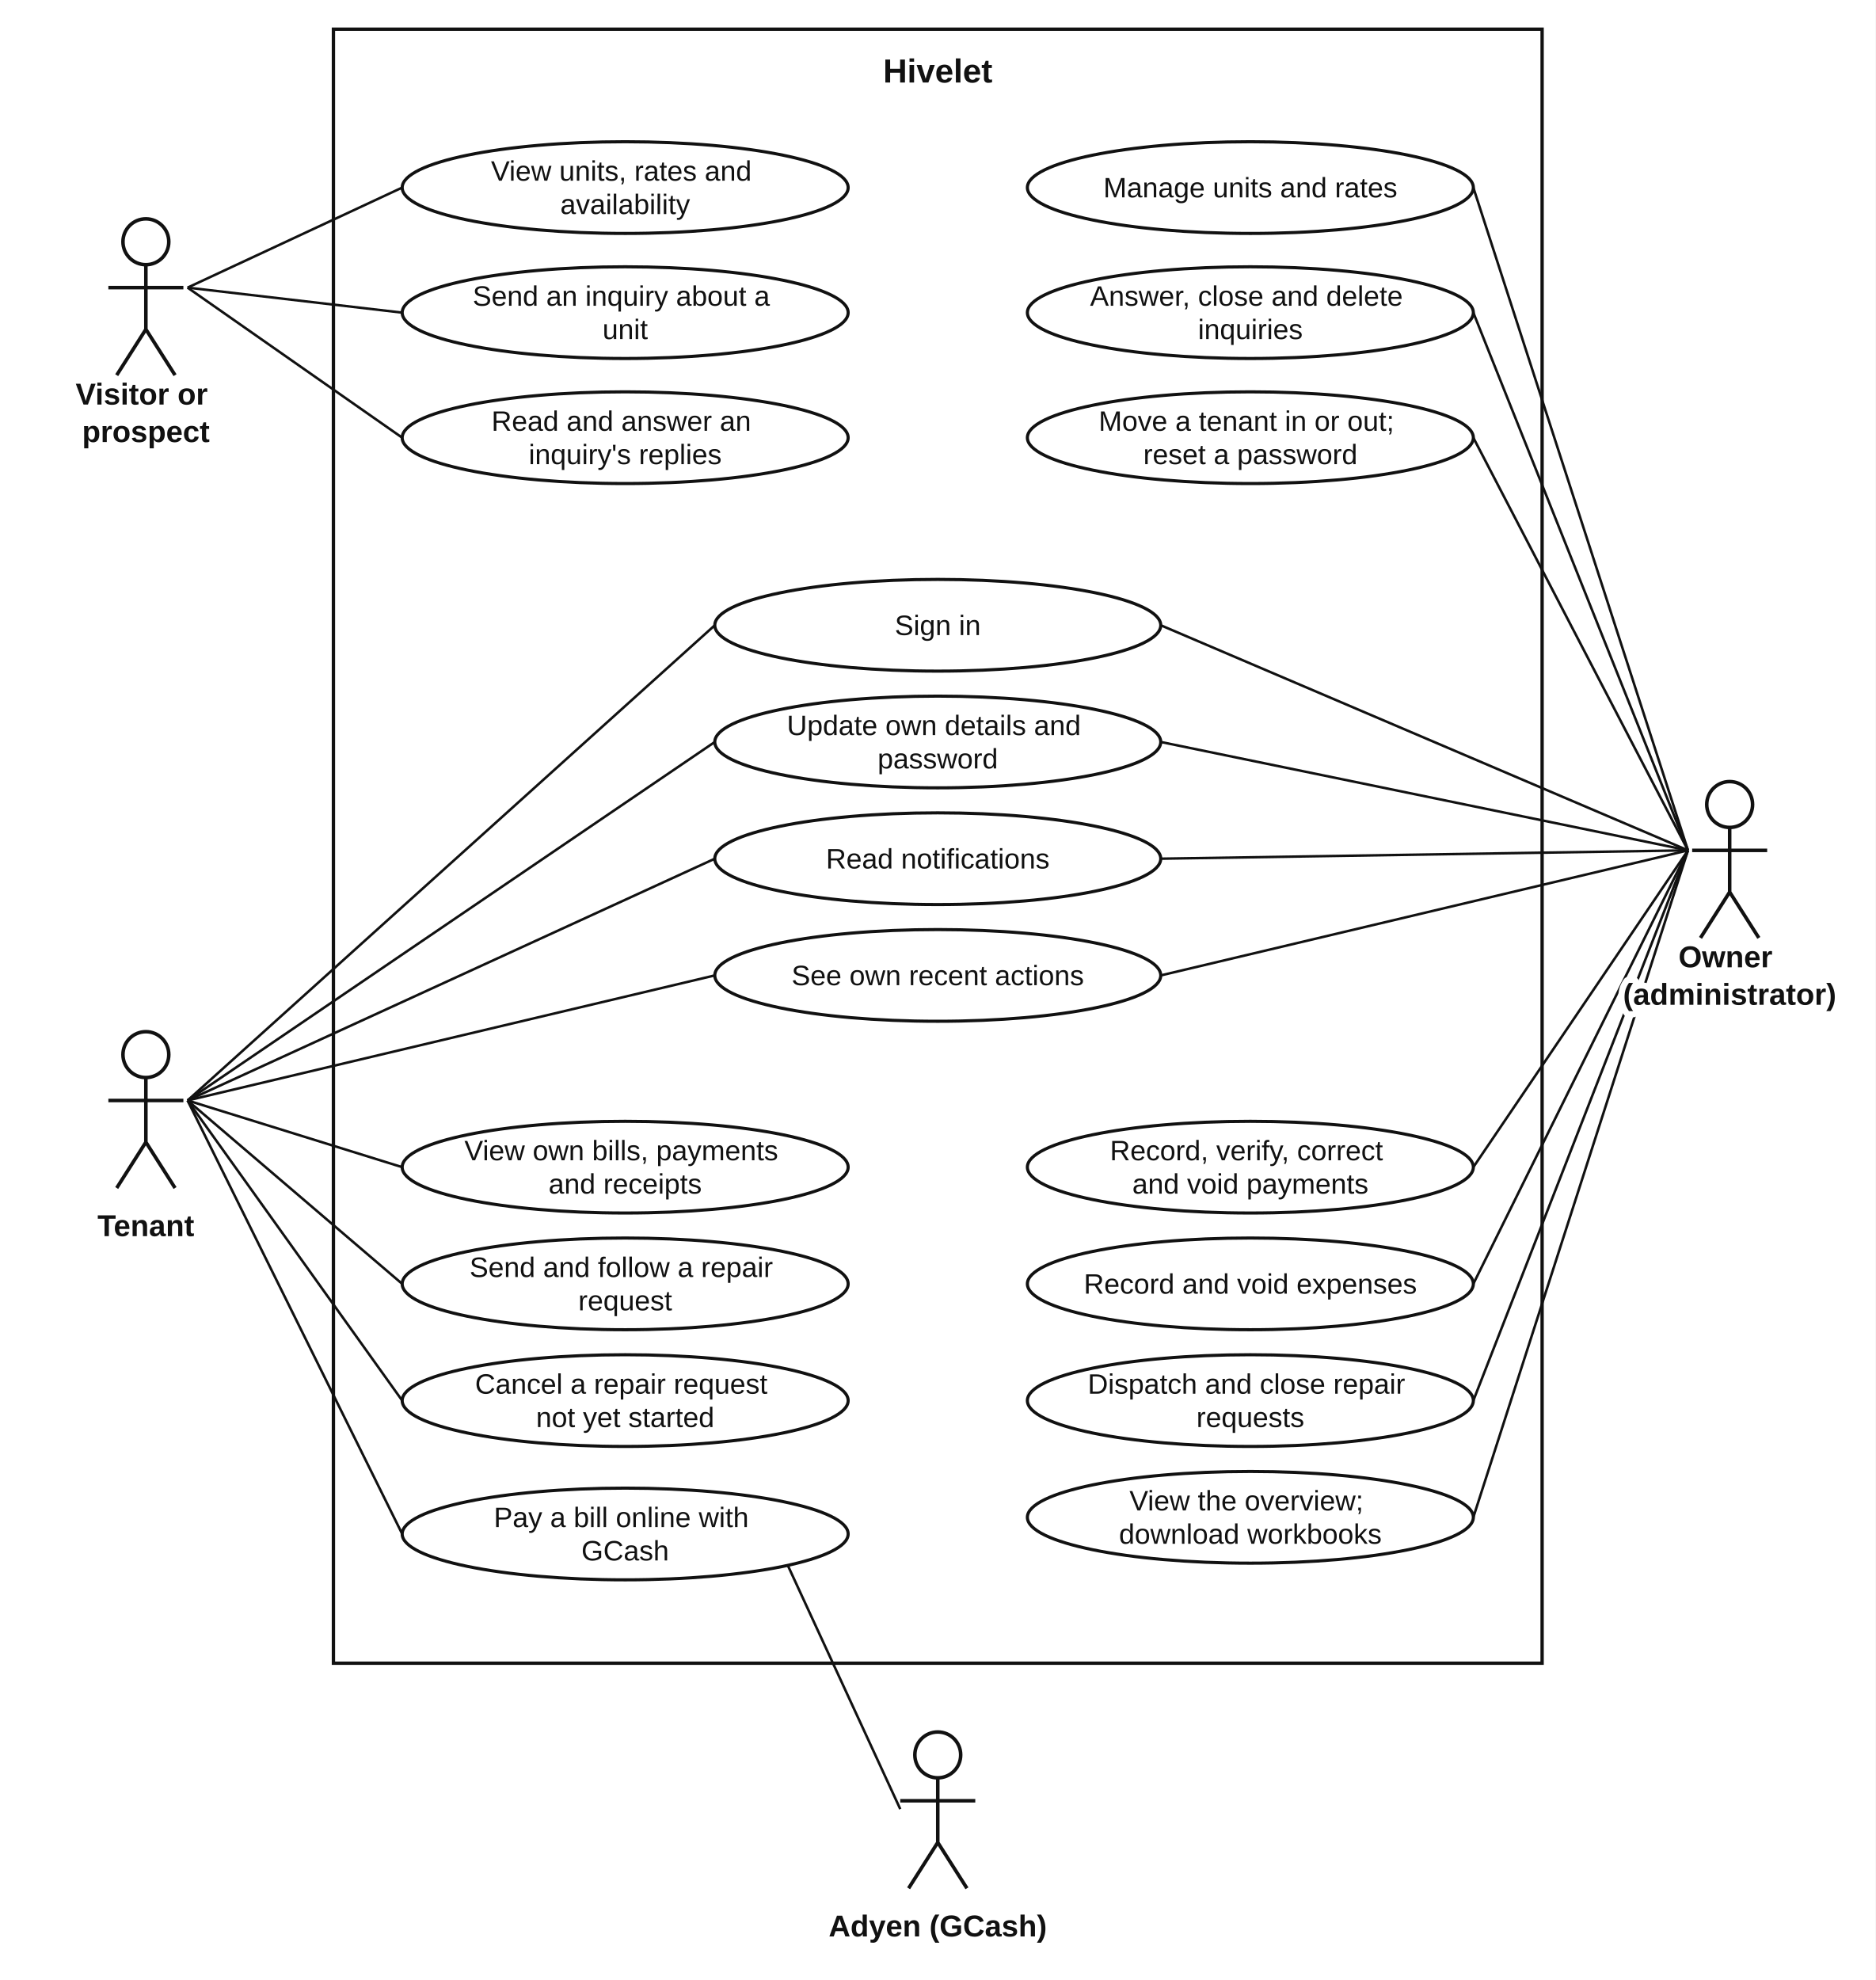
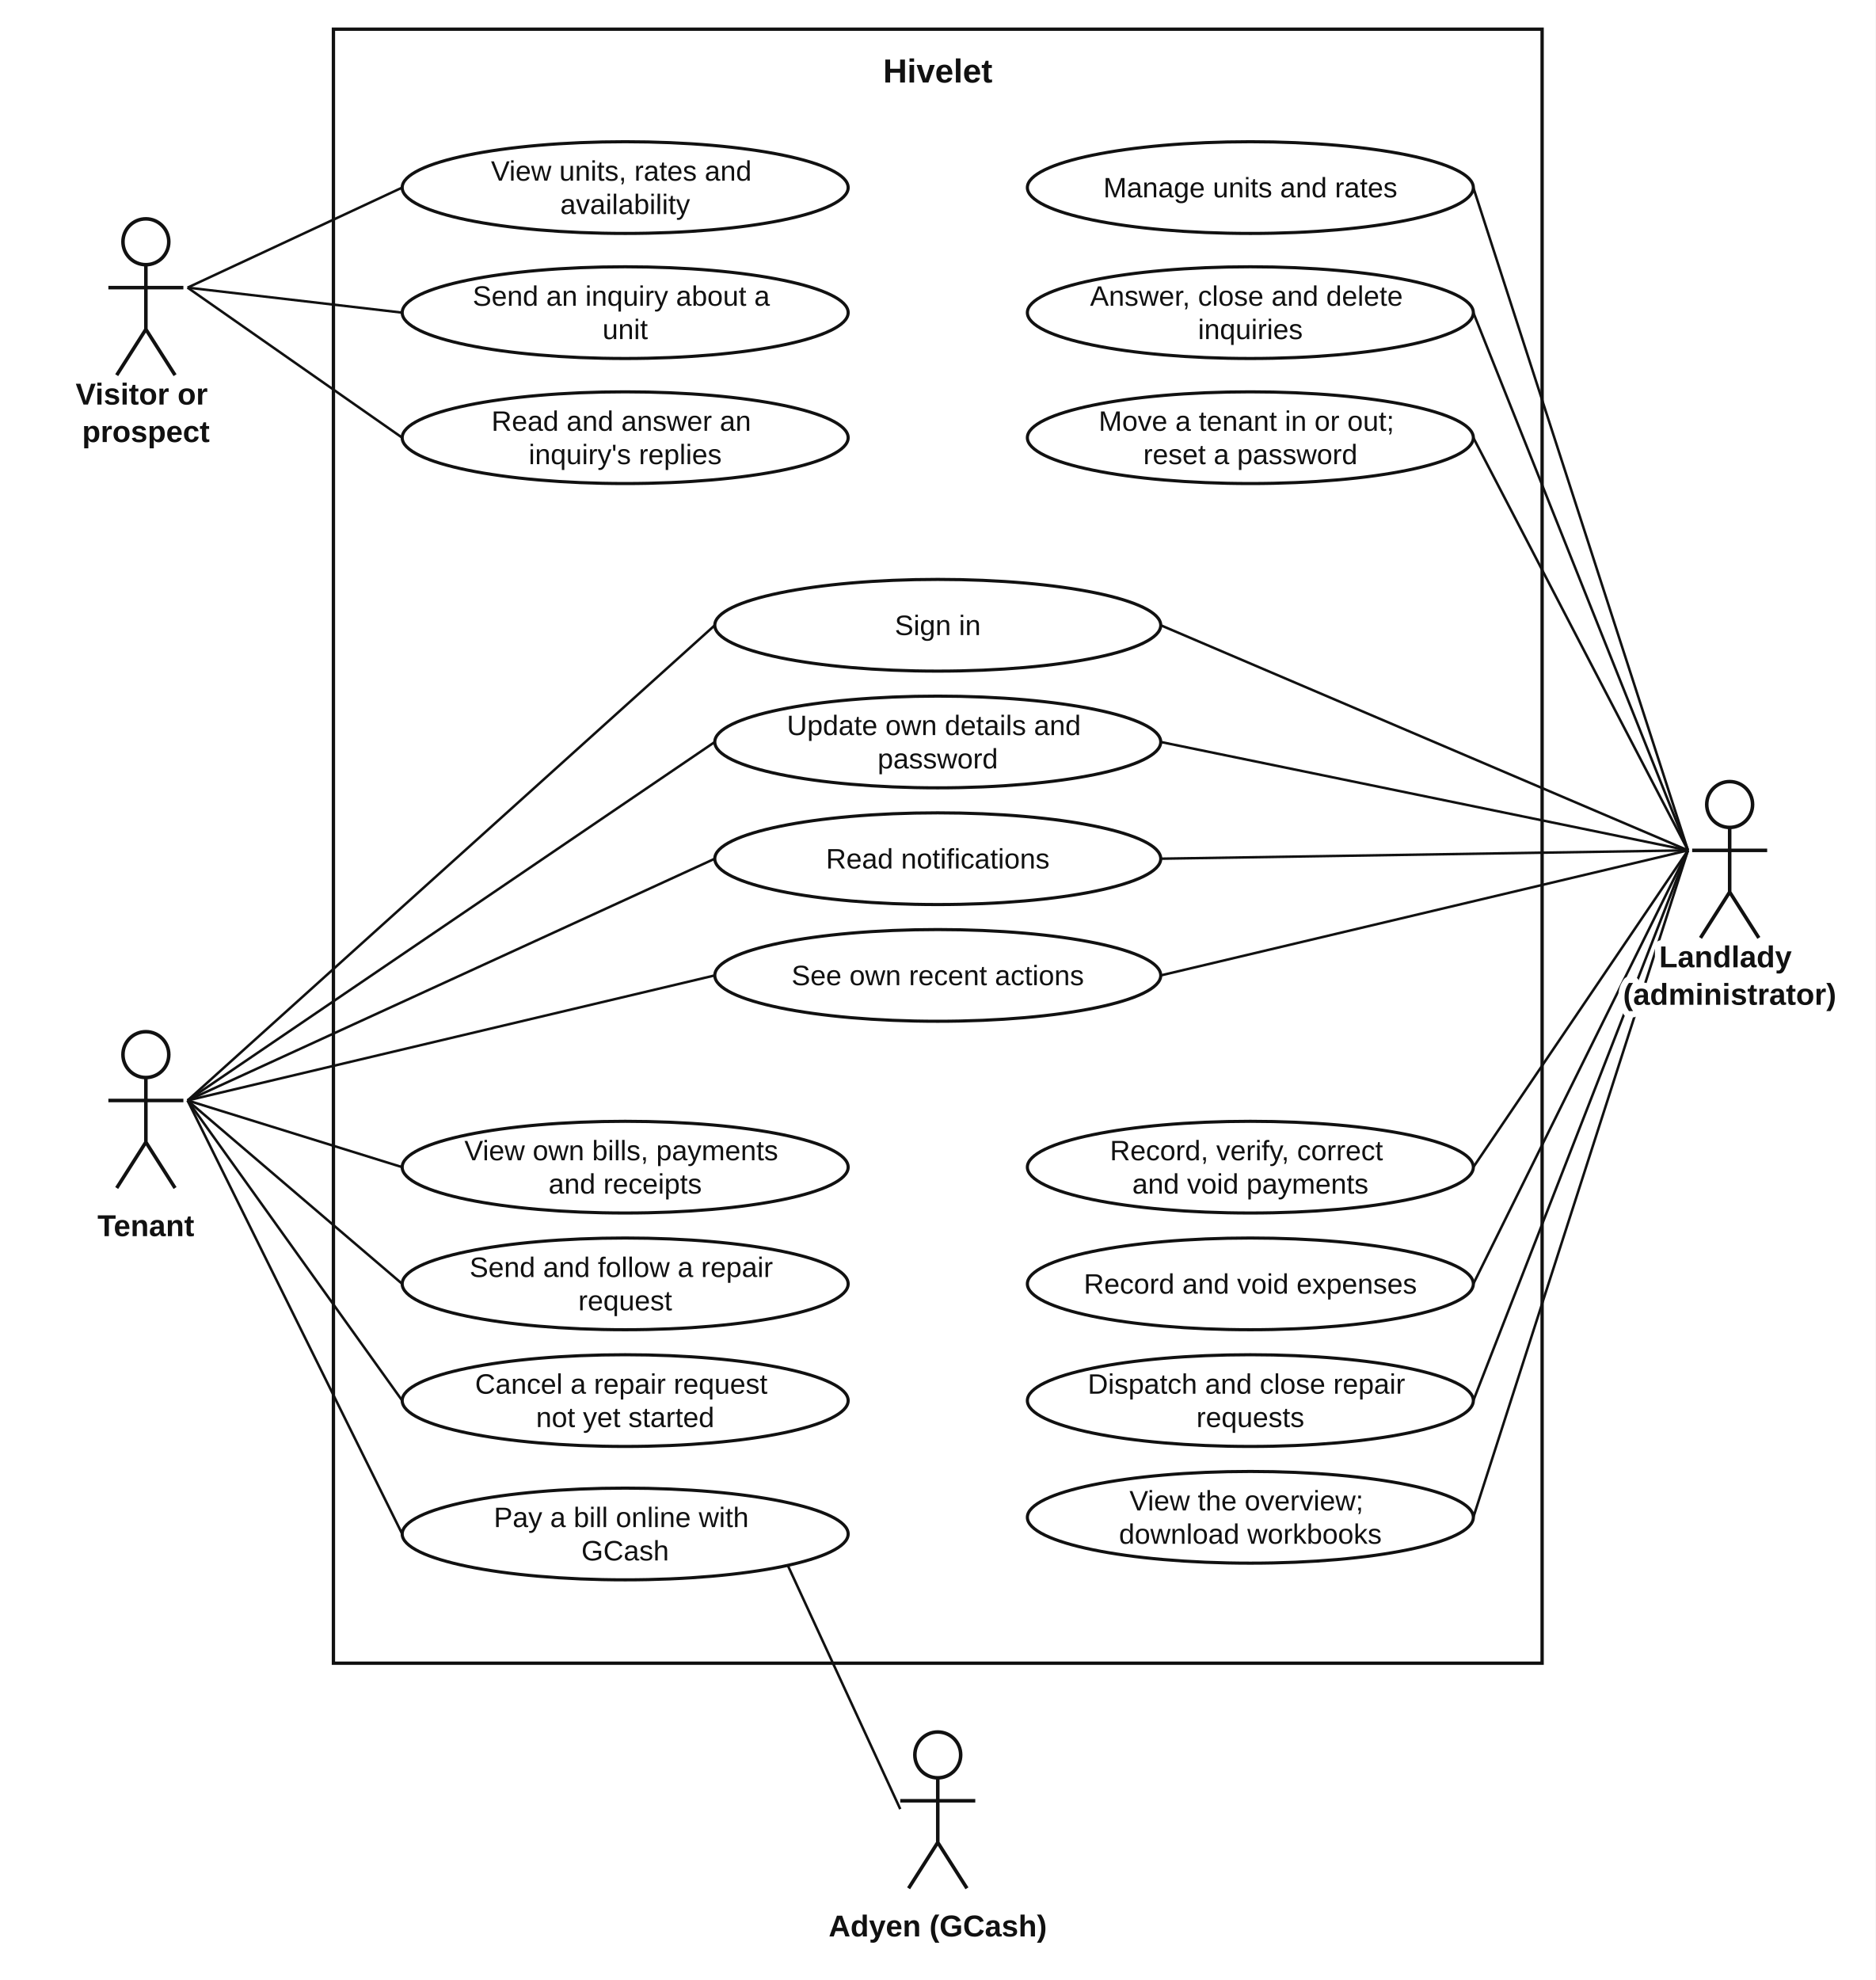
<svg xmlns="http://www.w3.org/2000/svg" width="900" height="950" viewBox="0 0 900 950">
  <rect width="900" height="950" fill="#fff" />
  <defs>
    <marker id="arr" viewBox="0 0 10 10" refX="9.5" refY="5" markerWidth="9" markerHeight="9" orient="auto-start-reverse" markerUnits="userSpaceOnUse">
      <path d="M0,0.5 L10,5 L0,9.5 Z" fill="#111" />
    </marker>
    <marker id="arrS" viewBox="0 0 10 10" refX="9.5" refY="5" markerWidth="9" markerHeight="9" orient="auto-start-reverse" markerUnits="userSpaceOnUse">
      <path d="M0,0.5 L10,5 L0,9.5 Z" fill="#111" />
    </marker>
  </defs>
  <rect x="160" y="14" width="580" height="784" rx="0" fill="#fff" stroke="#111" stroke-width="1.6" />
  <text x="450" y="39.6" font-family="Arial, Helvetica, sans-serif" font-size="16" text-anchor="middle" fill="#111" font-weight="bold">
    <tspan x="450" dy="0">Hivelet</tspan>
  </text>
  <path d="M90,138 L193,90" fill="none" stroke="#111" stroke-width="1.2" />
  <path d="M90,138 L193,150" fill="none" stroke="#111" stroke-width="1.2" />
  <path d="M90,138 L193,210" fill="none" stroke="#111" stroke-width="1.2" />
  <path d="M90,528 L193,560" fill="none" stroke="#111" stroke-width="1.2" />
  <path d="M90,528 L193,616" fill="none" stroke="#111" stroke-width="1.2" />
  <path d="M90,528 L193,672" fill="none" stroke="#111" stroke-width="1.2" />
  <path d="M90,528 L193,736" fill="none" stroke="#111" stroke-width="1.2" />
  <path d="M90,528 L343,300" fill="none" stroke="#111" stroke-width="1.2" />
  <path d="M810,408 L557,300" fill="none" stroke="#111" stroke-width="1.2" />
  <path d="M90,528 L343,356" fill="none" stroke="#111" stroke-width="1.2" />
  <path d="M810,408 L557,356" fill="none" stroke="#111" stroke-width="1.2" />
  <path d="M90,528 L343,412" fill="none" stroke="#111" stroke-width="1.2" />
  <path d="M810,408 L557,412" fill="none" stroke="#111" stroke-width="1.2" />
  <path d="M90,528 L343,468" fill="none" stroke="#111" stroke-width="1.2" />
  <path d="M810,408 L557,468" fill="none" stroke="#111" stroke-width="1.2" />
  <path d="M810,408 L707,90" fill="none" stroke="#111" stroke-width="1.2" />
  <path d="M810,408 L707,150" fill="none" stroke="#111" stroke-width="1.2" />
  <path d="M810,408 L707,210" fill="none" stroke="#111" stroke-width="1.2" />
  <path d="M810,408 L707,560" fill="none" stroke="#111" stroke-width="1.2" />
  <path d="M810,408 L707,616" fill="none" stroke="#111" stroke-width="1.2" />
  <path d="M810,408 L707,672" fill="none" stroke="#111" stroke-width="1.2" />
  <path d="M810,408 L707,728" fill="none" stroke="#111" stroke-width="1.2" />
  <path d="M432,868 L378,751" fill="none" stroke="#111" stroke-width="1.2" />
  <ellipse cx="300" cy="90" rx="107" ry="22" fill="#fff" stroke="#111" stroke-width="1.5" />
  <text x="300" y="86.7" font-family="Arial, Helvetica, sans-serif" font-size="13.5" text-anchor="middle" fill="#111">
    <tspan x="300" dy="0">View units, rates and</tspan>
    <tspan x="300" dy="16">availability</tspan>
  </text>
  <ellipse cx="300" cy="150" rx="107" ry="22" fill="#fff" stroke="#111" stroke-width="1.5" />
  <text x="300" y="146.7" font-family="Arial, Helvetica, sans-serif" font-size="13.5" text-anchor="middle" fill="#111">
    <tspan x="300" dy="0">Send an inquiry about a</tspan>
    <tspan x="300" dy="16">unit</tspan>
  </text>
  <ellipse cx="300" cy="210" rx="107" ry="22" fill="#fff" stroke="#111" stroke-width="1.5" />
  <text x="300" y="206.7" font-family="Arial, Helvetica, sans-serif" font-size="13.5" text-anchor="middle" fill="#111">
    <tspan x="300" dy="0">Read and answer an</tspan>
    <tspan x="300" dy="16">inquiry's replies</tspan>
  </text>
  <ellipse cx="450" cy="300" rx="107" ry="22" fill="#fff" stroke="#111" stroke-width="1.5" />
  <text x="450" y="304.7" font-family="Arial, Helvetica, sans-serif" font-size="13.5" text-anchor="middle" fill="#111">
    <tspan x="450" dy="0">Sign in</tspan>
  </text>
  <ellipse cx="450" cy="356" rx="107" ry="22" fill="#fff" stroke="#111" stroke-width="1.5" />
  <text x="450" y="352.7" font-family="Arial, Helvetica, sans-serif" font-size="13.5" text-anchor="middle" fill="#111">
    <tspan x="450" dy="0">Update own details and</tspan>
    <tspan x="450" dy="16">password</tspan>
  </text>
  <ellipse cx="450" cy="412" rx="107" ry="22" fill="#fff" stroke="#111" stroke-width="1.5" />
  <text x="450" y="416.7" font-family="Arial, Helvetica, sans-serif" font-size="13.5" text-anchor="middle" fill="#111">
    <tspan x="450" dy="0">Read notifications</tspan>
  </text>
  <ellipse cx="450" cy="468" rx="107" ry="22" fill="#fff" stroke="#111" stroke-width="1.5" />
  <text x="450" y="472.7" font-family="Arial, Helvetica, sans-serif" font-size="13.5" text-anchor="middle" fill="#111">
    <tspan x="450" dy="0">See own recent actions</tspan>
  </text>
  <ellipse cx="300" cy="560" rx="107" ry="22" fill="#fff" stroke="#111" stroke-width="1.5" />
  <text x="300" y="556.7" font-family="Arial, Helvetica, sans-serif" font-size="13.5" text-anchor="middle" fill="#111">
    <tspan x="300" dy="0">View own bills, payments</tspan>
    <tspan x="300" dy="16">and receipts</tspan>
  </text>
  <ellipse cx="300" cy="616" rx="107" ry="22" fill="#fff" stroke="#111" stroke-width="1.5" />
  <text x="300" y="612.7" font-family="Arial, Helvetica, sans-serif" font-size="13.5" text-anchor="middle" fill="#111">
    <tspan x="300" dy="0">Send and follow a repair</tspan>
    <tspan x="300" dy="16">request</tspan>
  </text>
  <ellipse cx="300" cy="672" rx="107" ry="22" fill="#fff" stroke="#111" stroke-width="1.5" />
  <text x="300" y="668.7" font-family="Arial, Helvetica, sans-serif" font-size="13.5" text-anchor="middle" fill="#111">
    <tspan x="300" dy="0">Cancel a repair request</tspan>
    <tspan x="300" dy="16">not yet started</tspan>
  </text>
  <ellipse cx="300" cy="736" rx="107" ry="22" fill="#fff" stroke="#111" stroke-width="1.5" />
  <text x="300" y="732.7" font-family="Arial, Helvetica, sans-serif" font-size="13.5" text-anchor="middle" fill="#111">
    <tspan x="300" dy="0">Pay a bill online with</tspan>
    <tspan x="300" dy="16">GCash</tspan>
  </text>
  <ellipse cx="600" cy="90" rx="107" ry="22" fill="#fff" stroke="#111" stroke-width="1.5" />
  <text x="600" y="94.7" font-family="Arial, Helvetica, sans-serif" font-size="13.5" text-anchor="middle" fill="#111">
    <tspan x="600" dy="0">Manage units and rates</tspan>
  </text>
  <ellipse cx="600" cy="150" rx="107" ry="22" fill="#fff" stroke="#111" stroke-width="1.5" />
  <text x="600" y="146.7" font-family="Arial, Helvetica, sans-serif" font-size="13.5" text-anchor="middle" fill="#111">
    <tspan x="600" dy="0">Answer, close and delete</tspan>
    <tspan x="600" dy="16">inquiries</tspan>
  </text>
  <ellipse cx="600" cy="210" rx="107" ry="22" fill="#fff" stroke="#111" stroke-width="1.5" />
  <text x="600" y="206.7" font-family="Arial, Helvetica, sans-serif" font-size="13.5" text-anchor="middle" fill="#111">
    <tspan x="600" dy="0">Move a tenant in or out;</tspan>
    <tspan x="600" dy="16">reset a password</tspan>
  </text>
  <ellipse cx="600" cy="560" rx="107" ry="22" fill="#fff" stroke="#111" stroke-width="1.5" />
  <text x="600" y="556.7" font-family="Arial, Helvetica, sans-serif" font-size="13.5" text-anchor="middle" fill="#111">
    <tspan x="600" dy="0">Record, verify, correct</tspan>
    <tspan x="600" dy="16">and void payments</tspan>
  </text>
  <ellipse cx="600" cy="616" rx="107" ry="22" fill="#fff" stroke="#111" stroke-width="1.5" />
  <text x="600" y="620.7" font-family="Arial, Helvetica, sans-serif" font-size="13.5" text-anchor="middle" fill="#111">
    <tspan x="600" dy="0">Record and void expenses</tspan>
  </text>
  <ellipse cx="600" cy="672" rx="107" ry="22" fill="#fff" stroke="#111" stroke-width="1.5" />
  <text x="600" y="668.7" font-family="Arial, Helvetica, sans-serif" font-size="13.5" text-anchor="middle" fill="#111">
    <tspan x="600" dy="0">Dispatch and close repair</tspan>
    <tspan x="600" dy="16">requests</tspan>
  </text>
  <ellipse cx="600" cy="728" rx="107" ry="22" fill="#fff" stroke="#111" stroke-width="1.5" />
  <text x="600" y="724.7" font-family="Arial, Helvetica, sans-serif" font-size="13.5" text-anchor="middle" fill="#111">
    <tspan x="600" dy="0">View the overview;</tspan>
    <tspan x="600" dy="16">download workbooks</tspan>
  </text>
  <g fill="none" stroke="#111" stroke-width="1.7">
    <circle cx="70" cy="116" r="11" fill="#fff" />
    <path d="M70,127 V158 M52,138 H88 M70,158 L56,180 M70,158 L84,180" />
  </g>
  <text x="70" y="194.1" font-family="Arial, Helvetica, sans-serif" font-size="14.5" text-anchor="middle" fill="#111" font-weight="bold" stroke="#fff" stroke-width="6" stroke-linejoin="round" paint-order="stroke">
    <tspan x="70" dy="0">Visitor or</tspan>
    <tspan x="70" dy="18">prospect</tspan>
  </text>
  <g fill="none" stroke="#111" stroke-width="1.7">
    <circle cx="70" cy="506" r="11" fill="#fff" />
    <path d="M70,517 V548 M52,528 H88 M70,548 L56,570 M70,548 L84,570" />
  </g>
  <text x="70" y="593.1" font-family="Arial, Helvetica, sans-serif" font-size="14.5" text-anchor="middle" fill="#111" font-weight="bold" stroke="#fff" stroke-width="6" stroke-linejoin="round" paint-order="stroke">
    <tspan x="70" dy="0">Tenant</tspan>
  </text>
  <g fill="none" stroke="#111" stroke-width="1.7">
    <circle cx="830" cy="386" r="11" fill="#fff" />
    <path d="M830,397 V428 M812,408 H848 M830,428 L816,450 M830,428 L844,450" />
  </g>
  <text x="830" y="464.1" font-family="Arial, Helvetica, sans-serif" font-size="14.5" text-anchor="middle" fill="#111" font-weight="bold" stroke="#fff" stroke-width="6" stroke-linejoin="round" paint-order="stroke">
-     <tspan x="830" dy="0">Owner</tspan>
+     <tspan x="830" dy="0">Landlady</tspan>
    <tspan x="830" dy="18">(administrator)</tspan>
  </text>
  <g fill="none" stroke="#111" stroke-width="1.7">
    <circle cx="450" cy="842" r="11" fill="#fff" />
    <path d="M450,853 V884 M432,864 H468 M450,884 L436,906 M450,884 L464,906" />
  </g>
  <text x="450" y="929.1" font-family="Arial, Helvetica, sans-serif" font-size="14.5" text-anchor="middle" fill="#111" font-weight="bold" stroke="#fff" stroke-width="6" stroke-linejoin="round" paint-order="stroke">
    <tspan x="450" dy="0">Adyen (GCash)</tspan>
  </text>
</svg>
